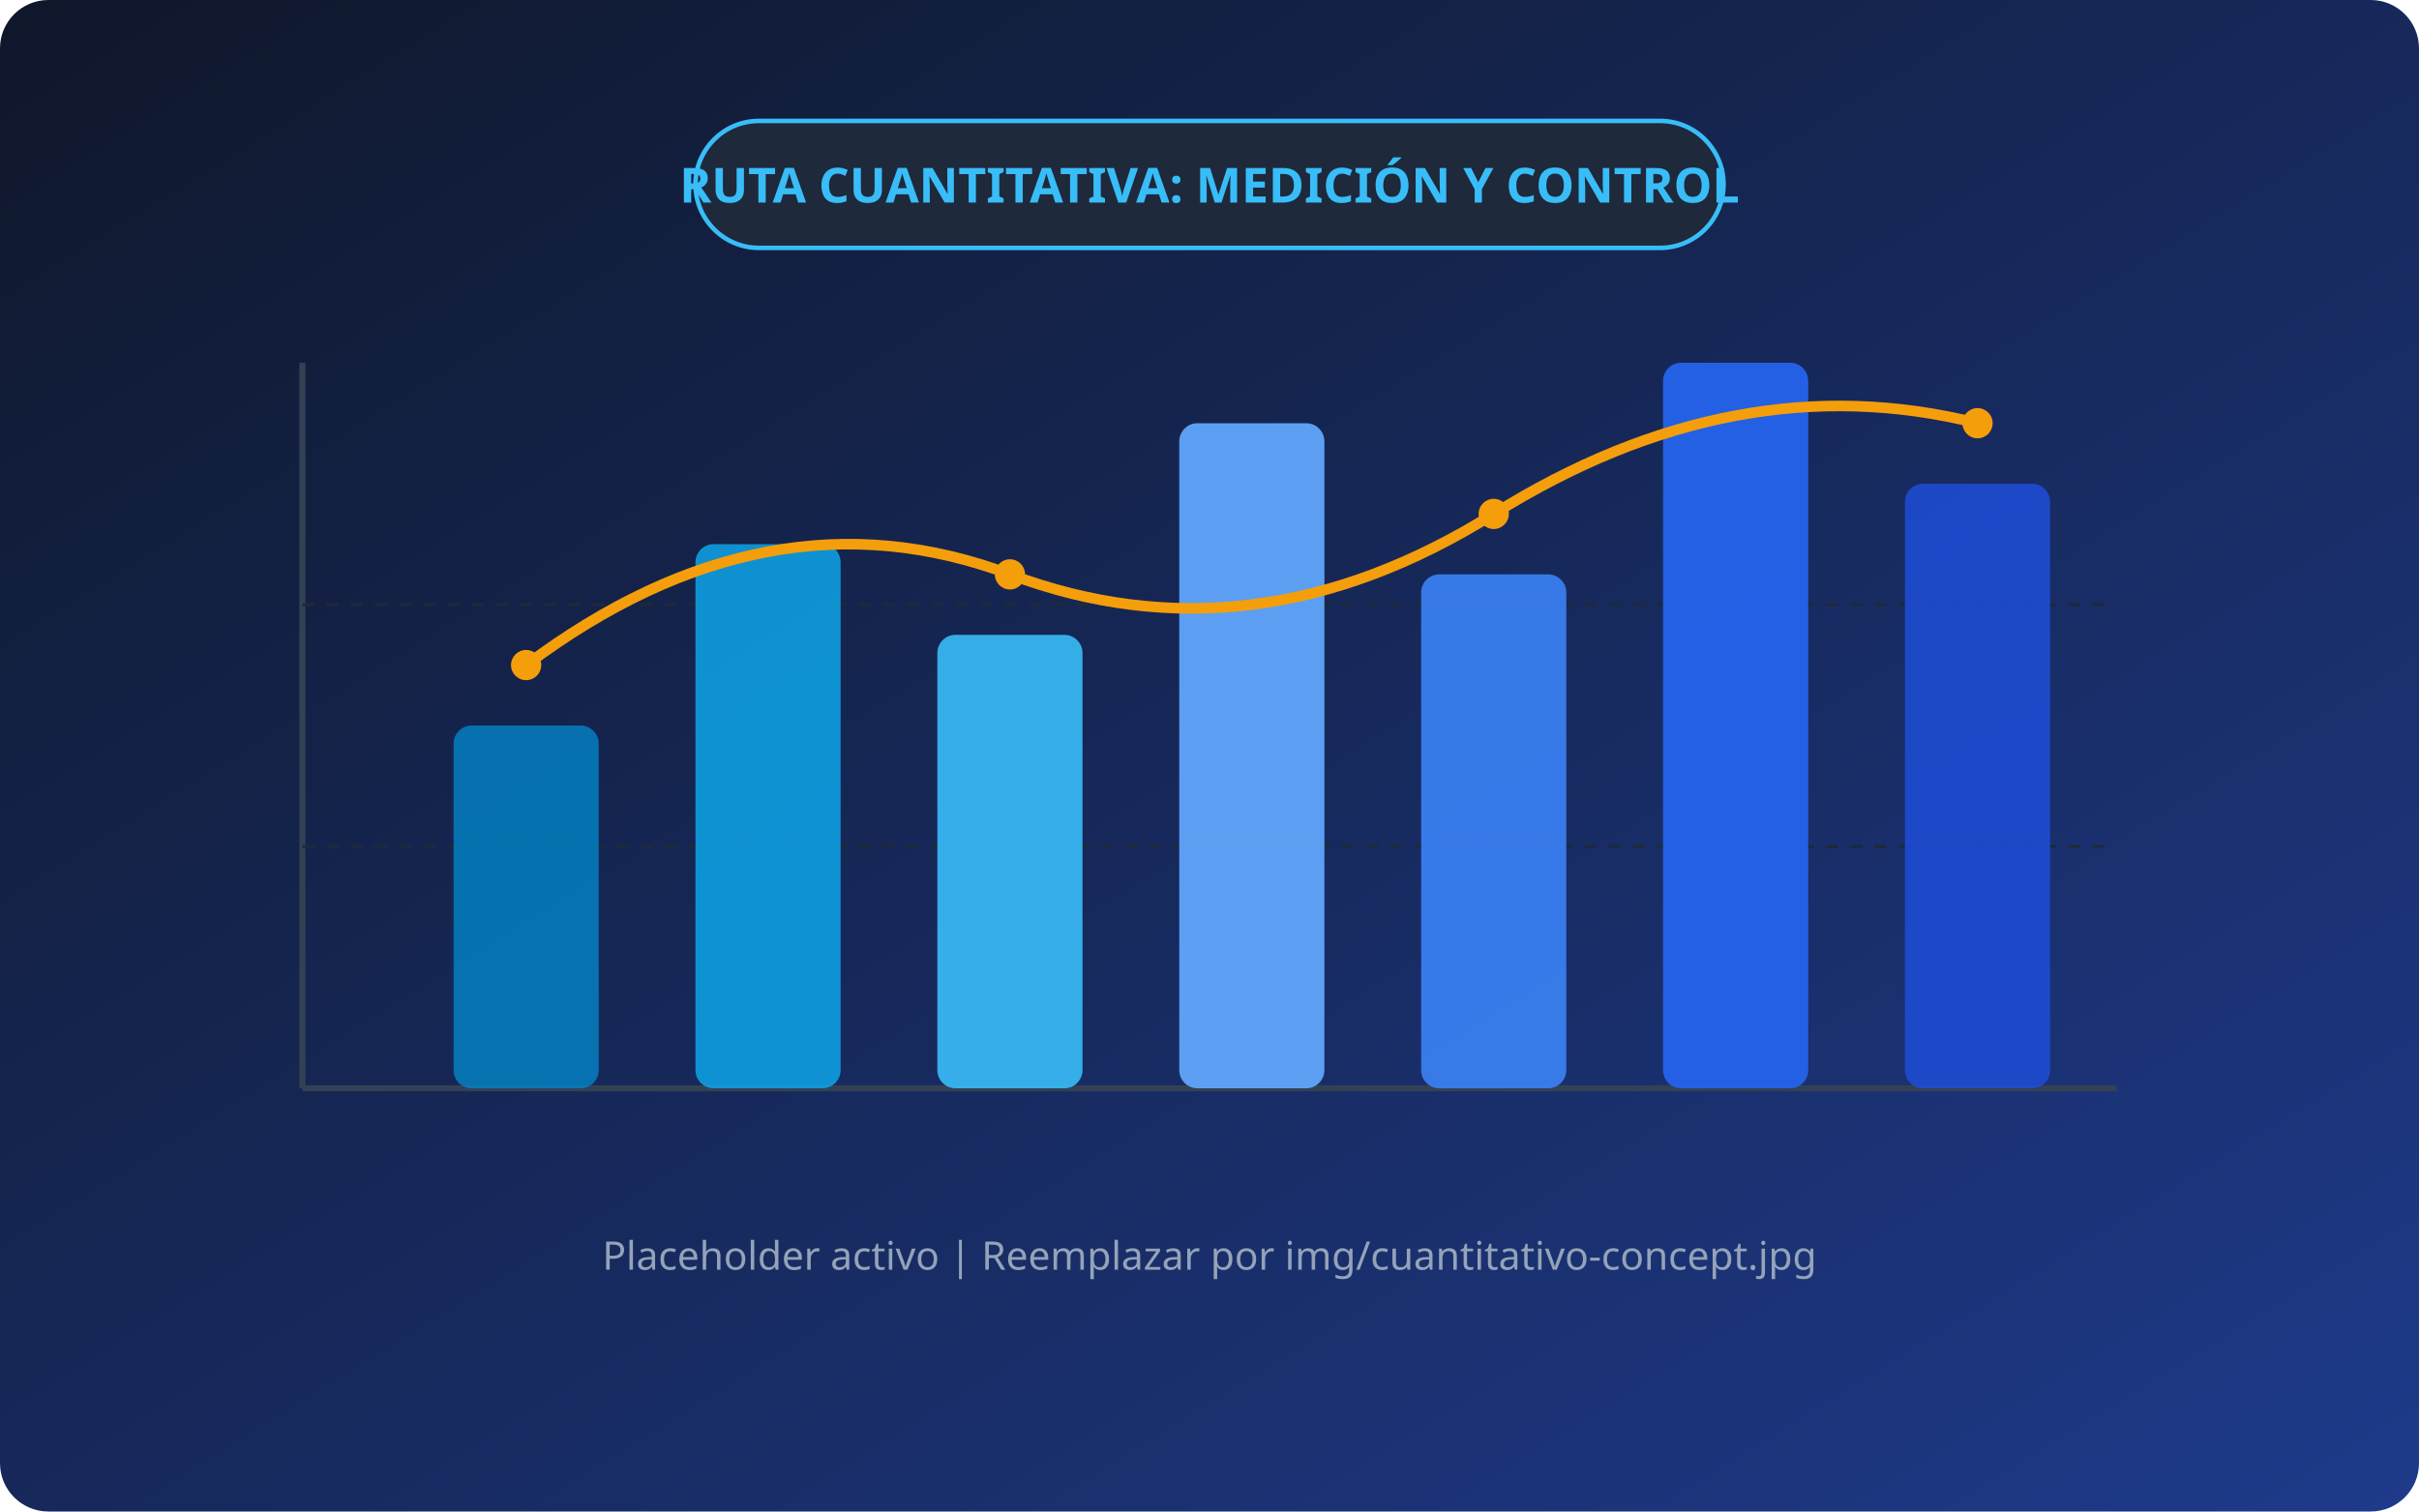
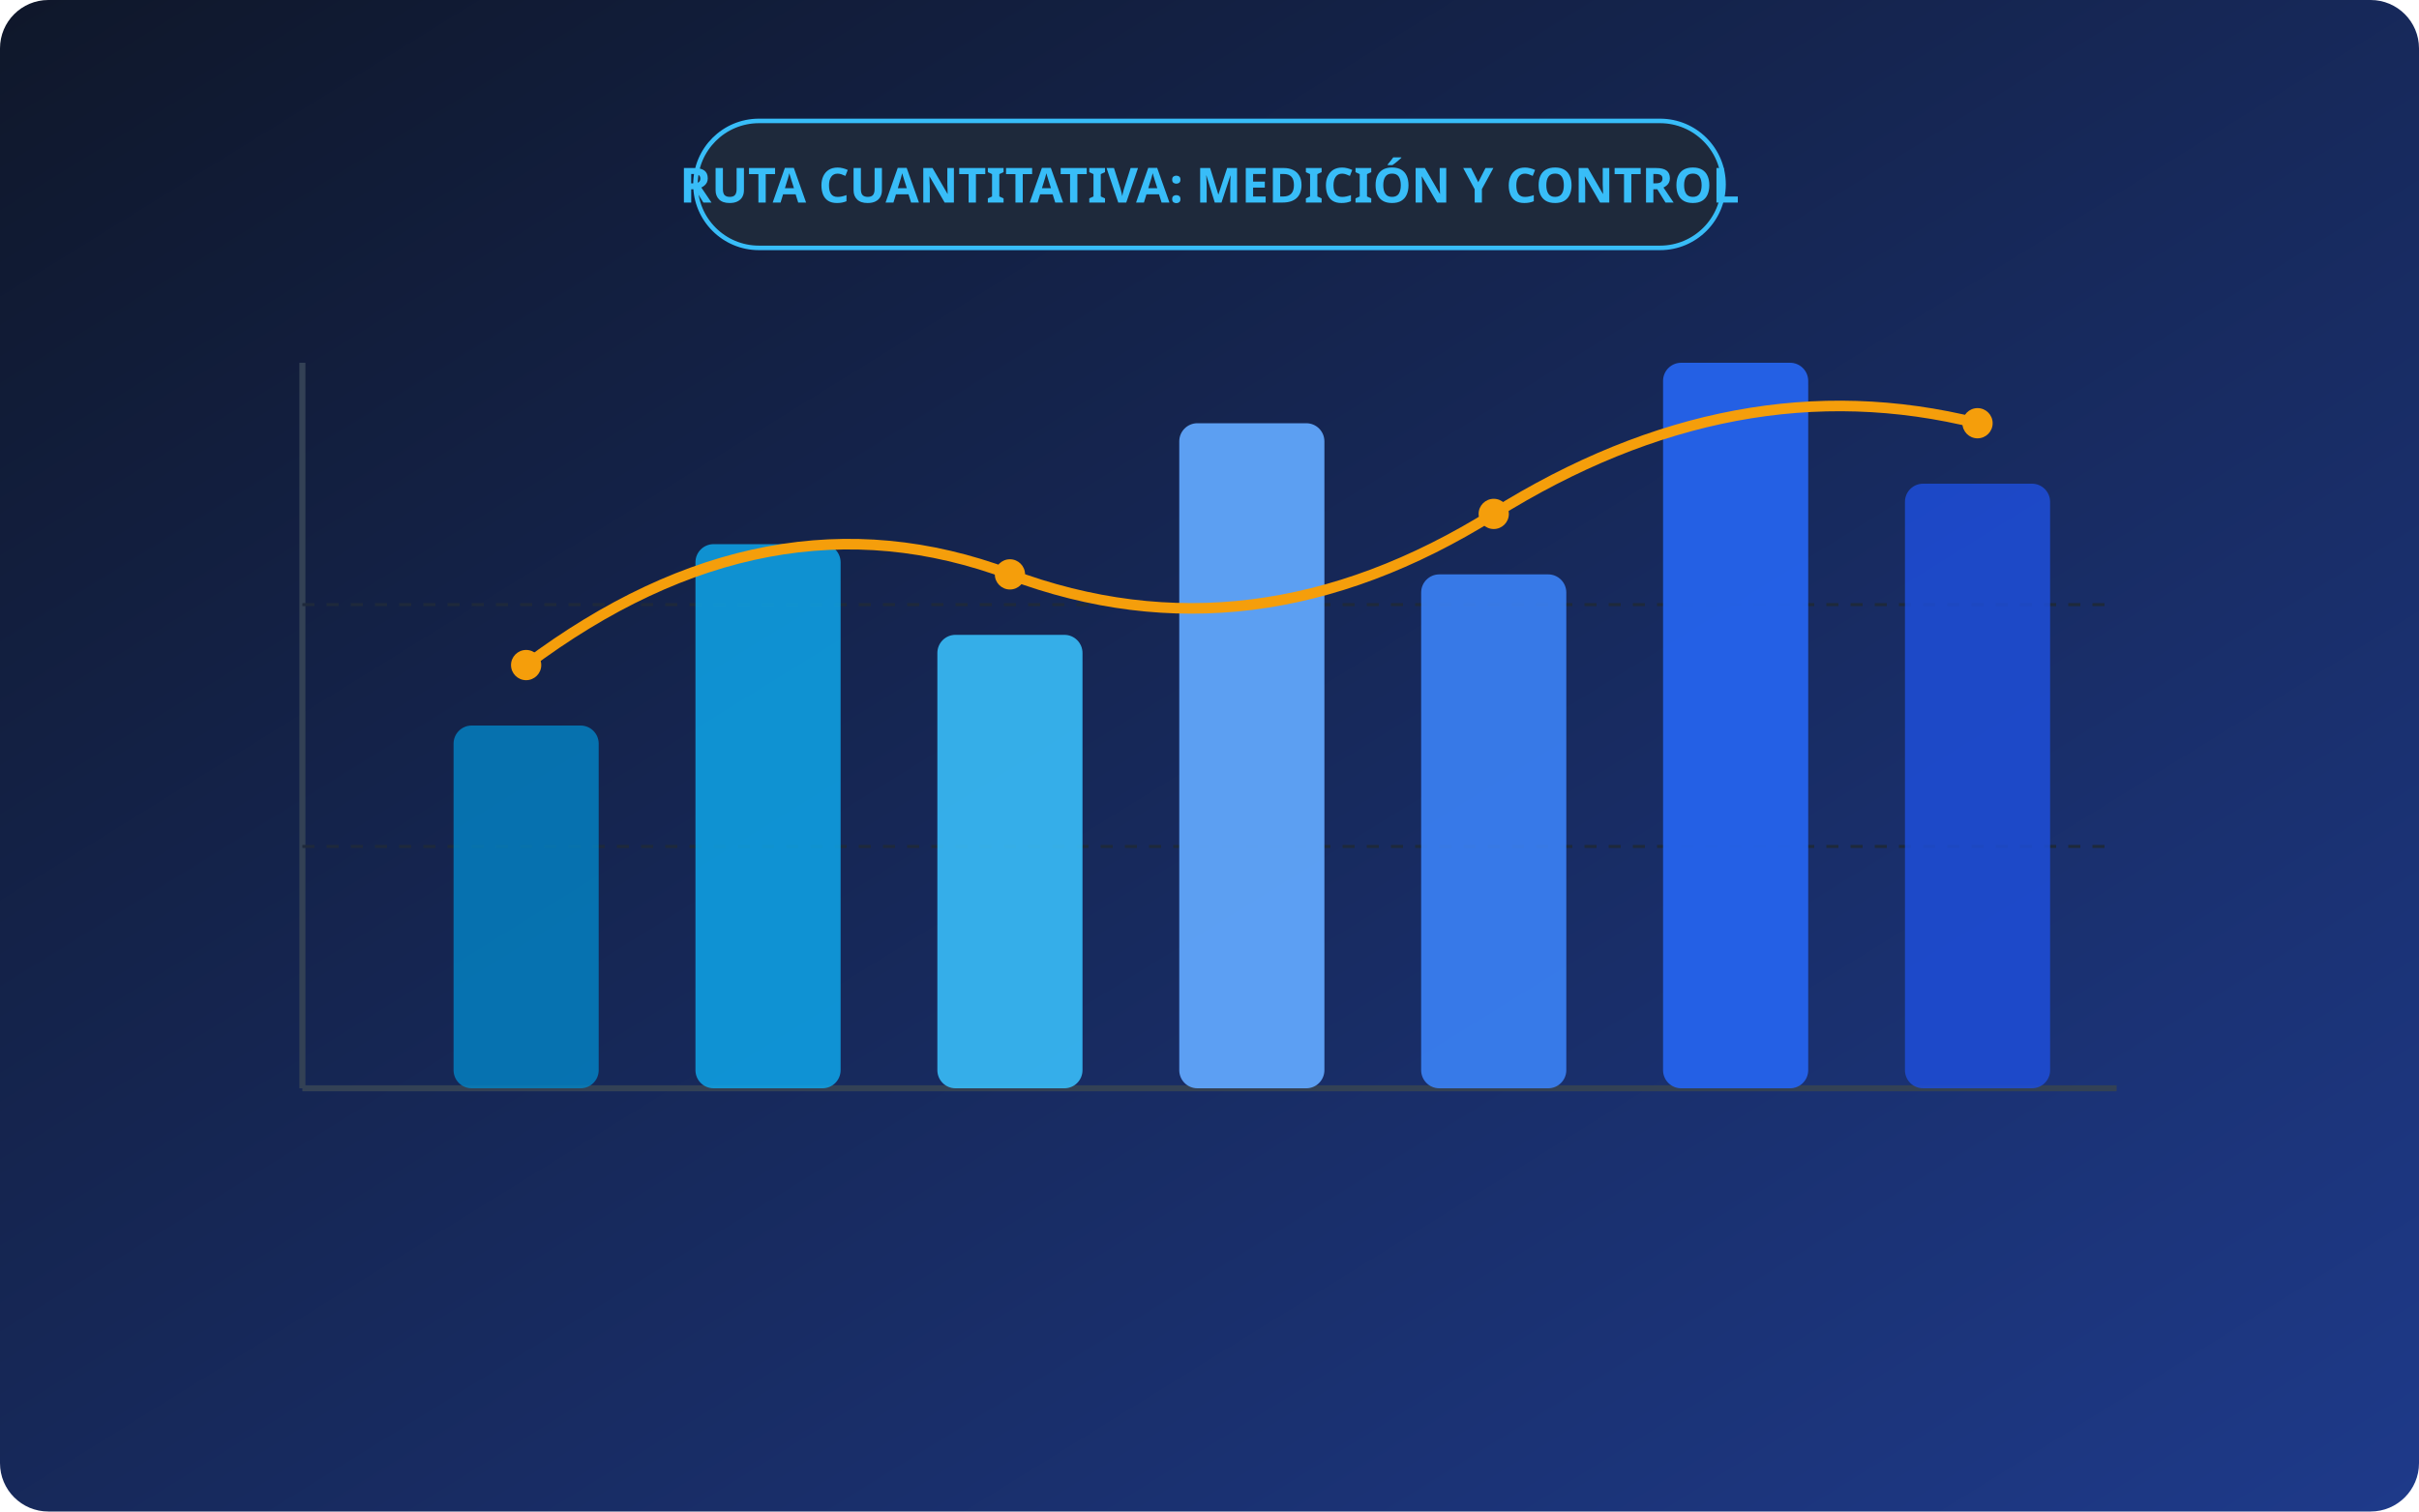
<svg xmlns="http://www.w3.org/2000/svg" viewBox="0 0 800 500" width="100%" height="100%">
  <defs>
    <linearGradient id="quantGrad" x1="0%" y1="0%" x2="100%" y2="100%">
      <stop offset="0%" stop-color="#0f172a" />
      <stop offset="100%" stop-color="#1e3a8a" />
    </linearGradient>
  </defs>
  <rect width="800" height="500" fill="url(#quantGrad)" rx="16" />
  <line x1="100" y1="360" x2="700" y2="360" stroke="#334155" stroke-width="2" />
  <line x1="100" y1="120" x2="100" y2="360" stroke="#334155" stroke-width="2" />
  <line x1="100" y1="280" x2="700" y2="280" stroke="#1e293b" stroke-width="1" stroke-dasharray="4" />
  <line x1="100" y1="200" x2="700" y2="200" stroke="#1e293b" stroke-width="1" stroke-dasharray="4" />
  <rect x="150" y="240" width="48" height="120" rx="6" fill="#0284c7" opacity="0.8" />
  <rect x="230" y="180" width="48" height="180" rx="6" fill="#0ea5e9" opacity="0.85" />
  <rect x="310" y="210" width="48" height="150" rx="6" fill="#38bdf8" opacity="0.9" />
  <rect x="390" y="140" width="48" height="220" rx="6" fill="#60a5fa" opacity="0.95" />
  <rect x="470" y="190" width="48" height="170" rx="6" fill="#3b82f6" opacity="0.9" />
  <rect x="550" y="120" width="48" height="240" rx="6" fill="#2563eb" opacity="0.95" />
  <rect x="630" y="160" width="48" height="200" rx="6" fill="#1d4ed8" opacity="0.85" />
  <path d="M 174 220 Q 254 160, 334 190 T 494 170 T 654 140" fill="none" stroke="#f59e0b" stroke-width="3.5" stroke-linecap="round" />
  <circle cx="174" cy="220" r="5" fill="#f59e0b" />
  <circle cx="334" cy="190" r="5" fill="#f59e0b" />
  <circle cx="494" cy="170" r="5" fill="#f59e0b" />
  <circle cx="654" cy="140" r="5" fill="#f59e0b" />
  <rect x="230" y="40" width="340" height="42" rx="21" fill="#1e293b" stroke="#38bdf8" stroke-width="1.5" />
  <text x="400" y="67" font-family="system-ui, sans-serif" font-size="16" font-weight="700" fill="#38bdf8" text-anchor="middle">RUTA CUANTITATIVA: MEDICIÓN Y CONTROL</text>
-   <text x="400" y="420" font-family="system-ui, sans-serif" font-size="13" font-weight="500" fill="#94a3b8" text-anchor="middle">
-     Placeholder activo | Reemplazar por img/cuantitativo-concept.jpg
-   </text>
</svg>
